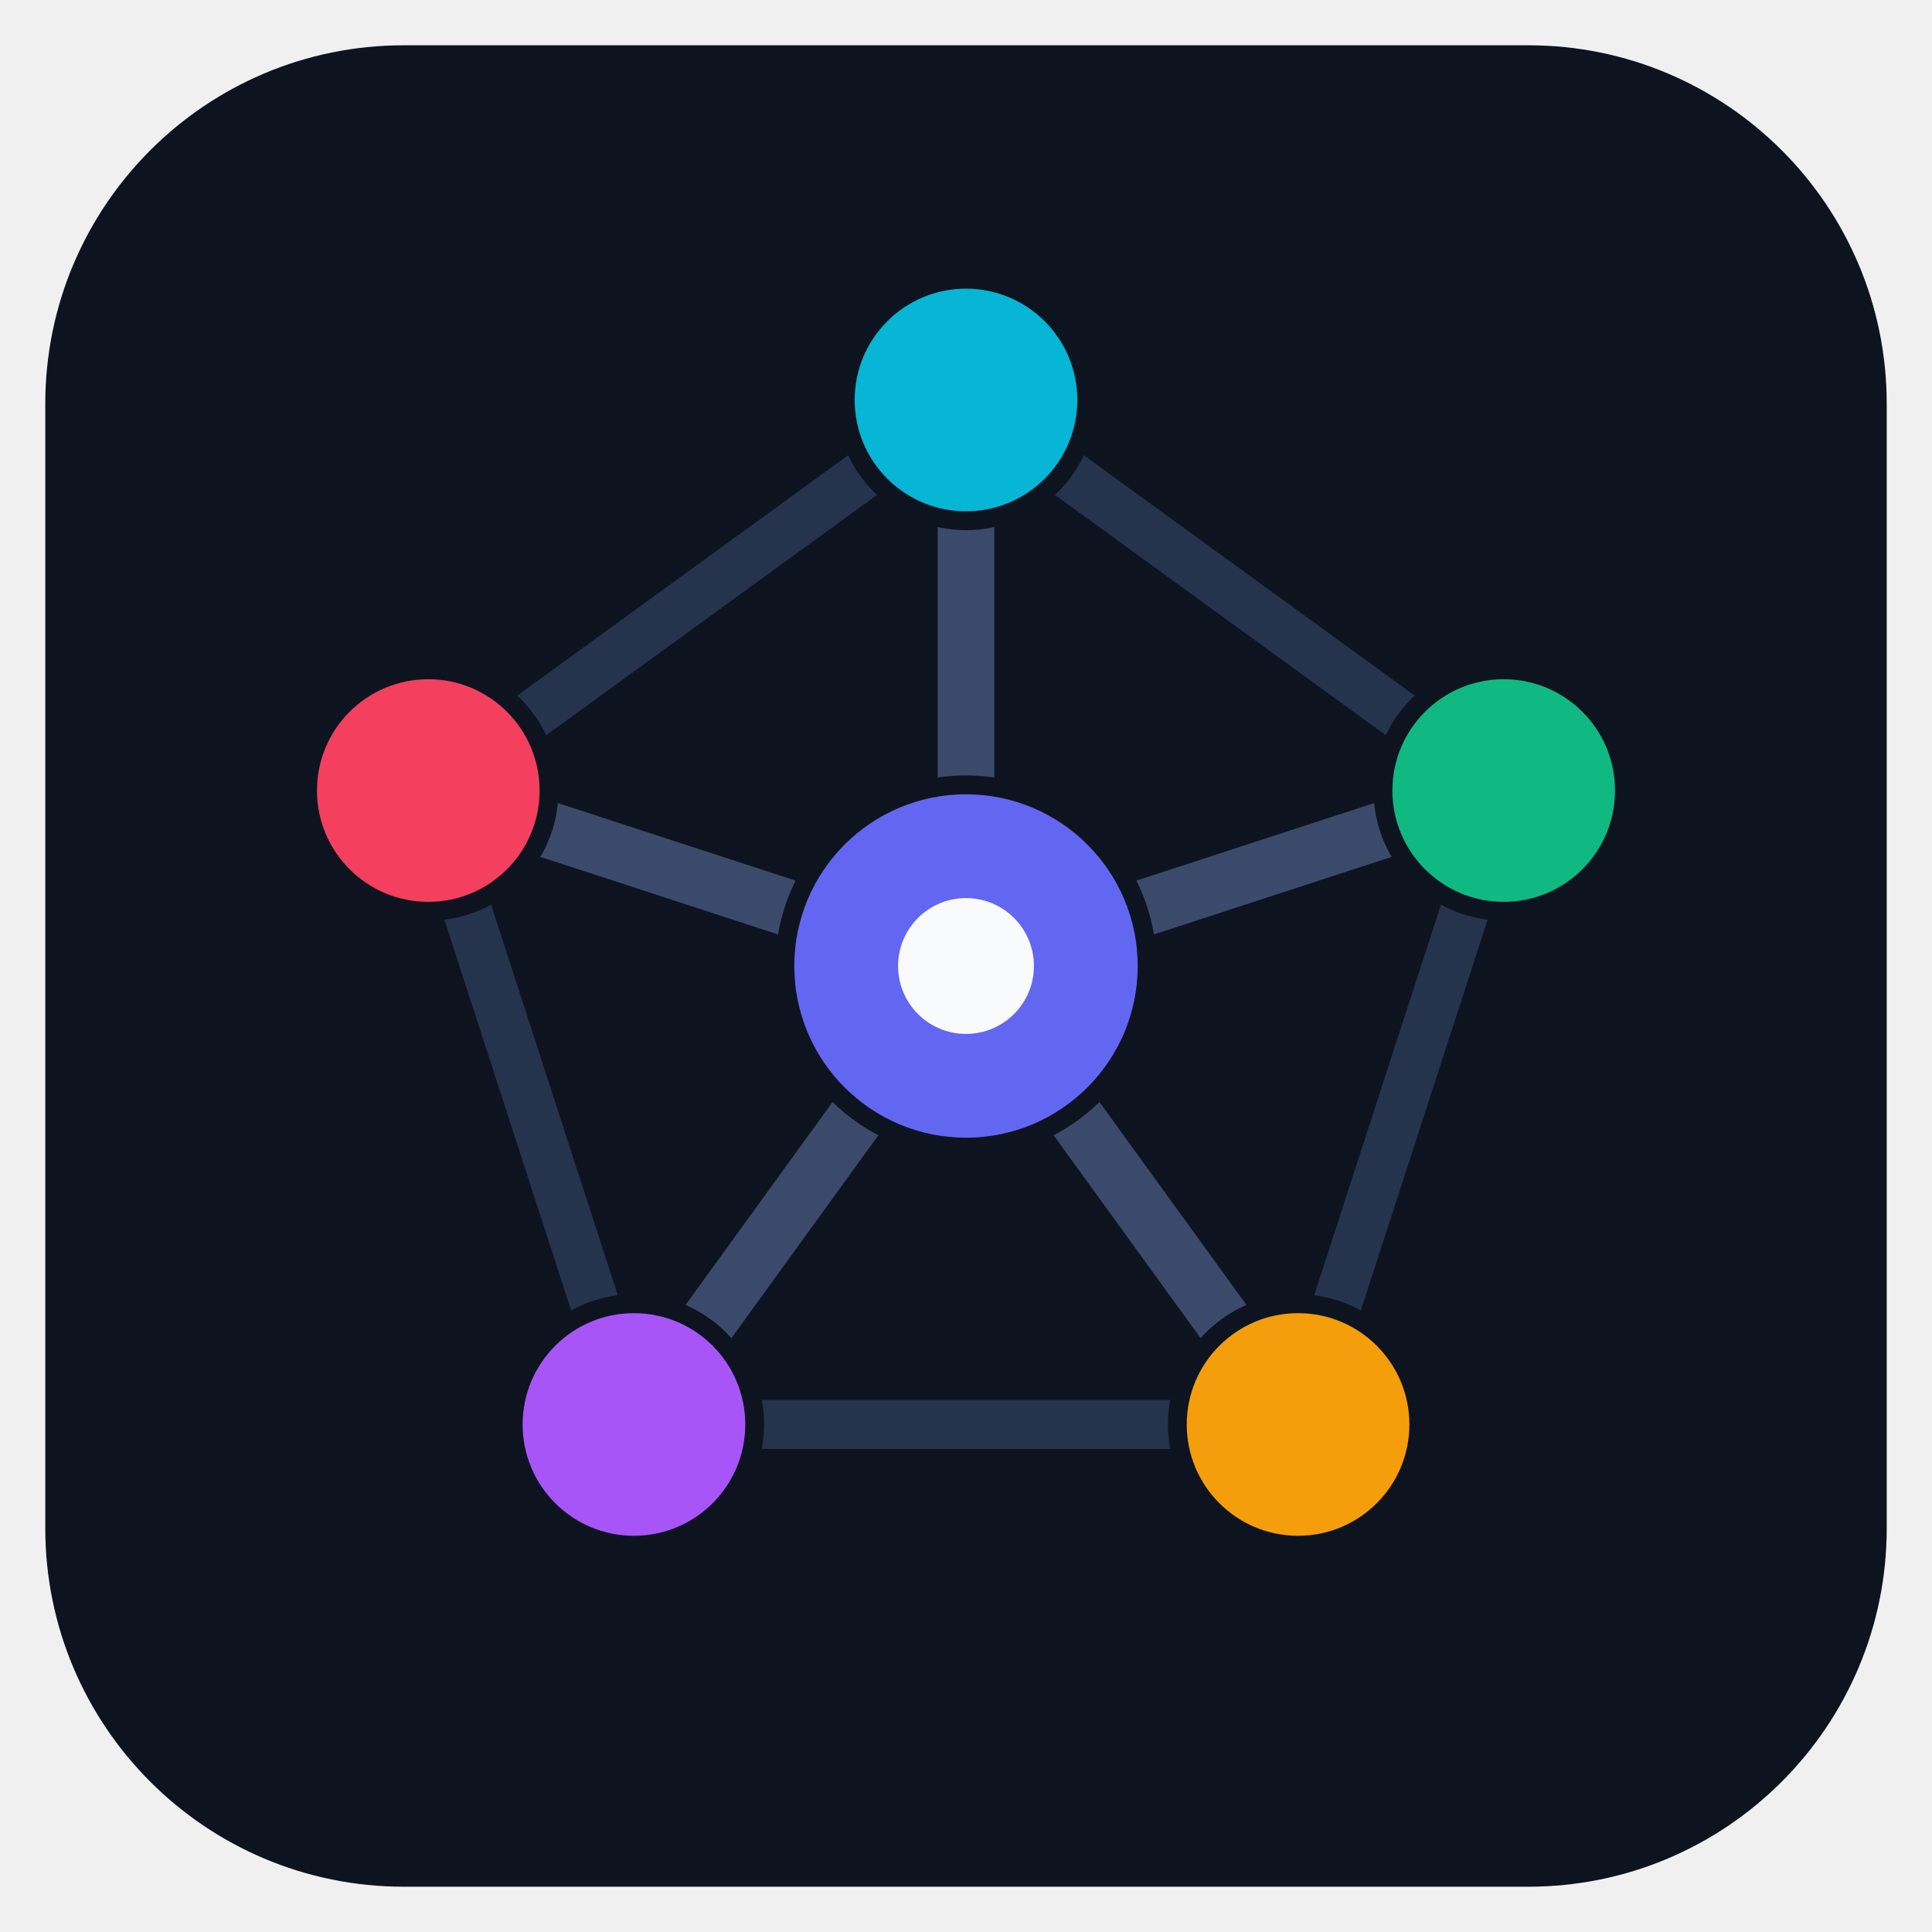
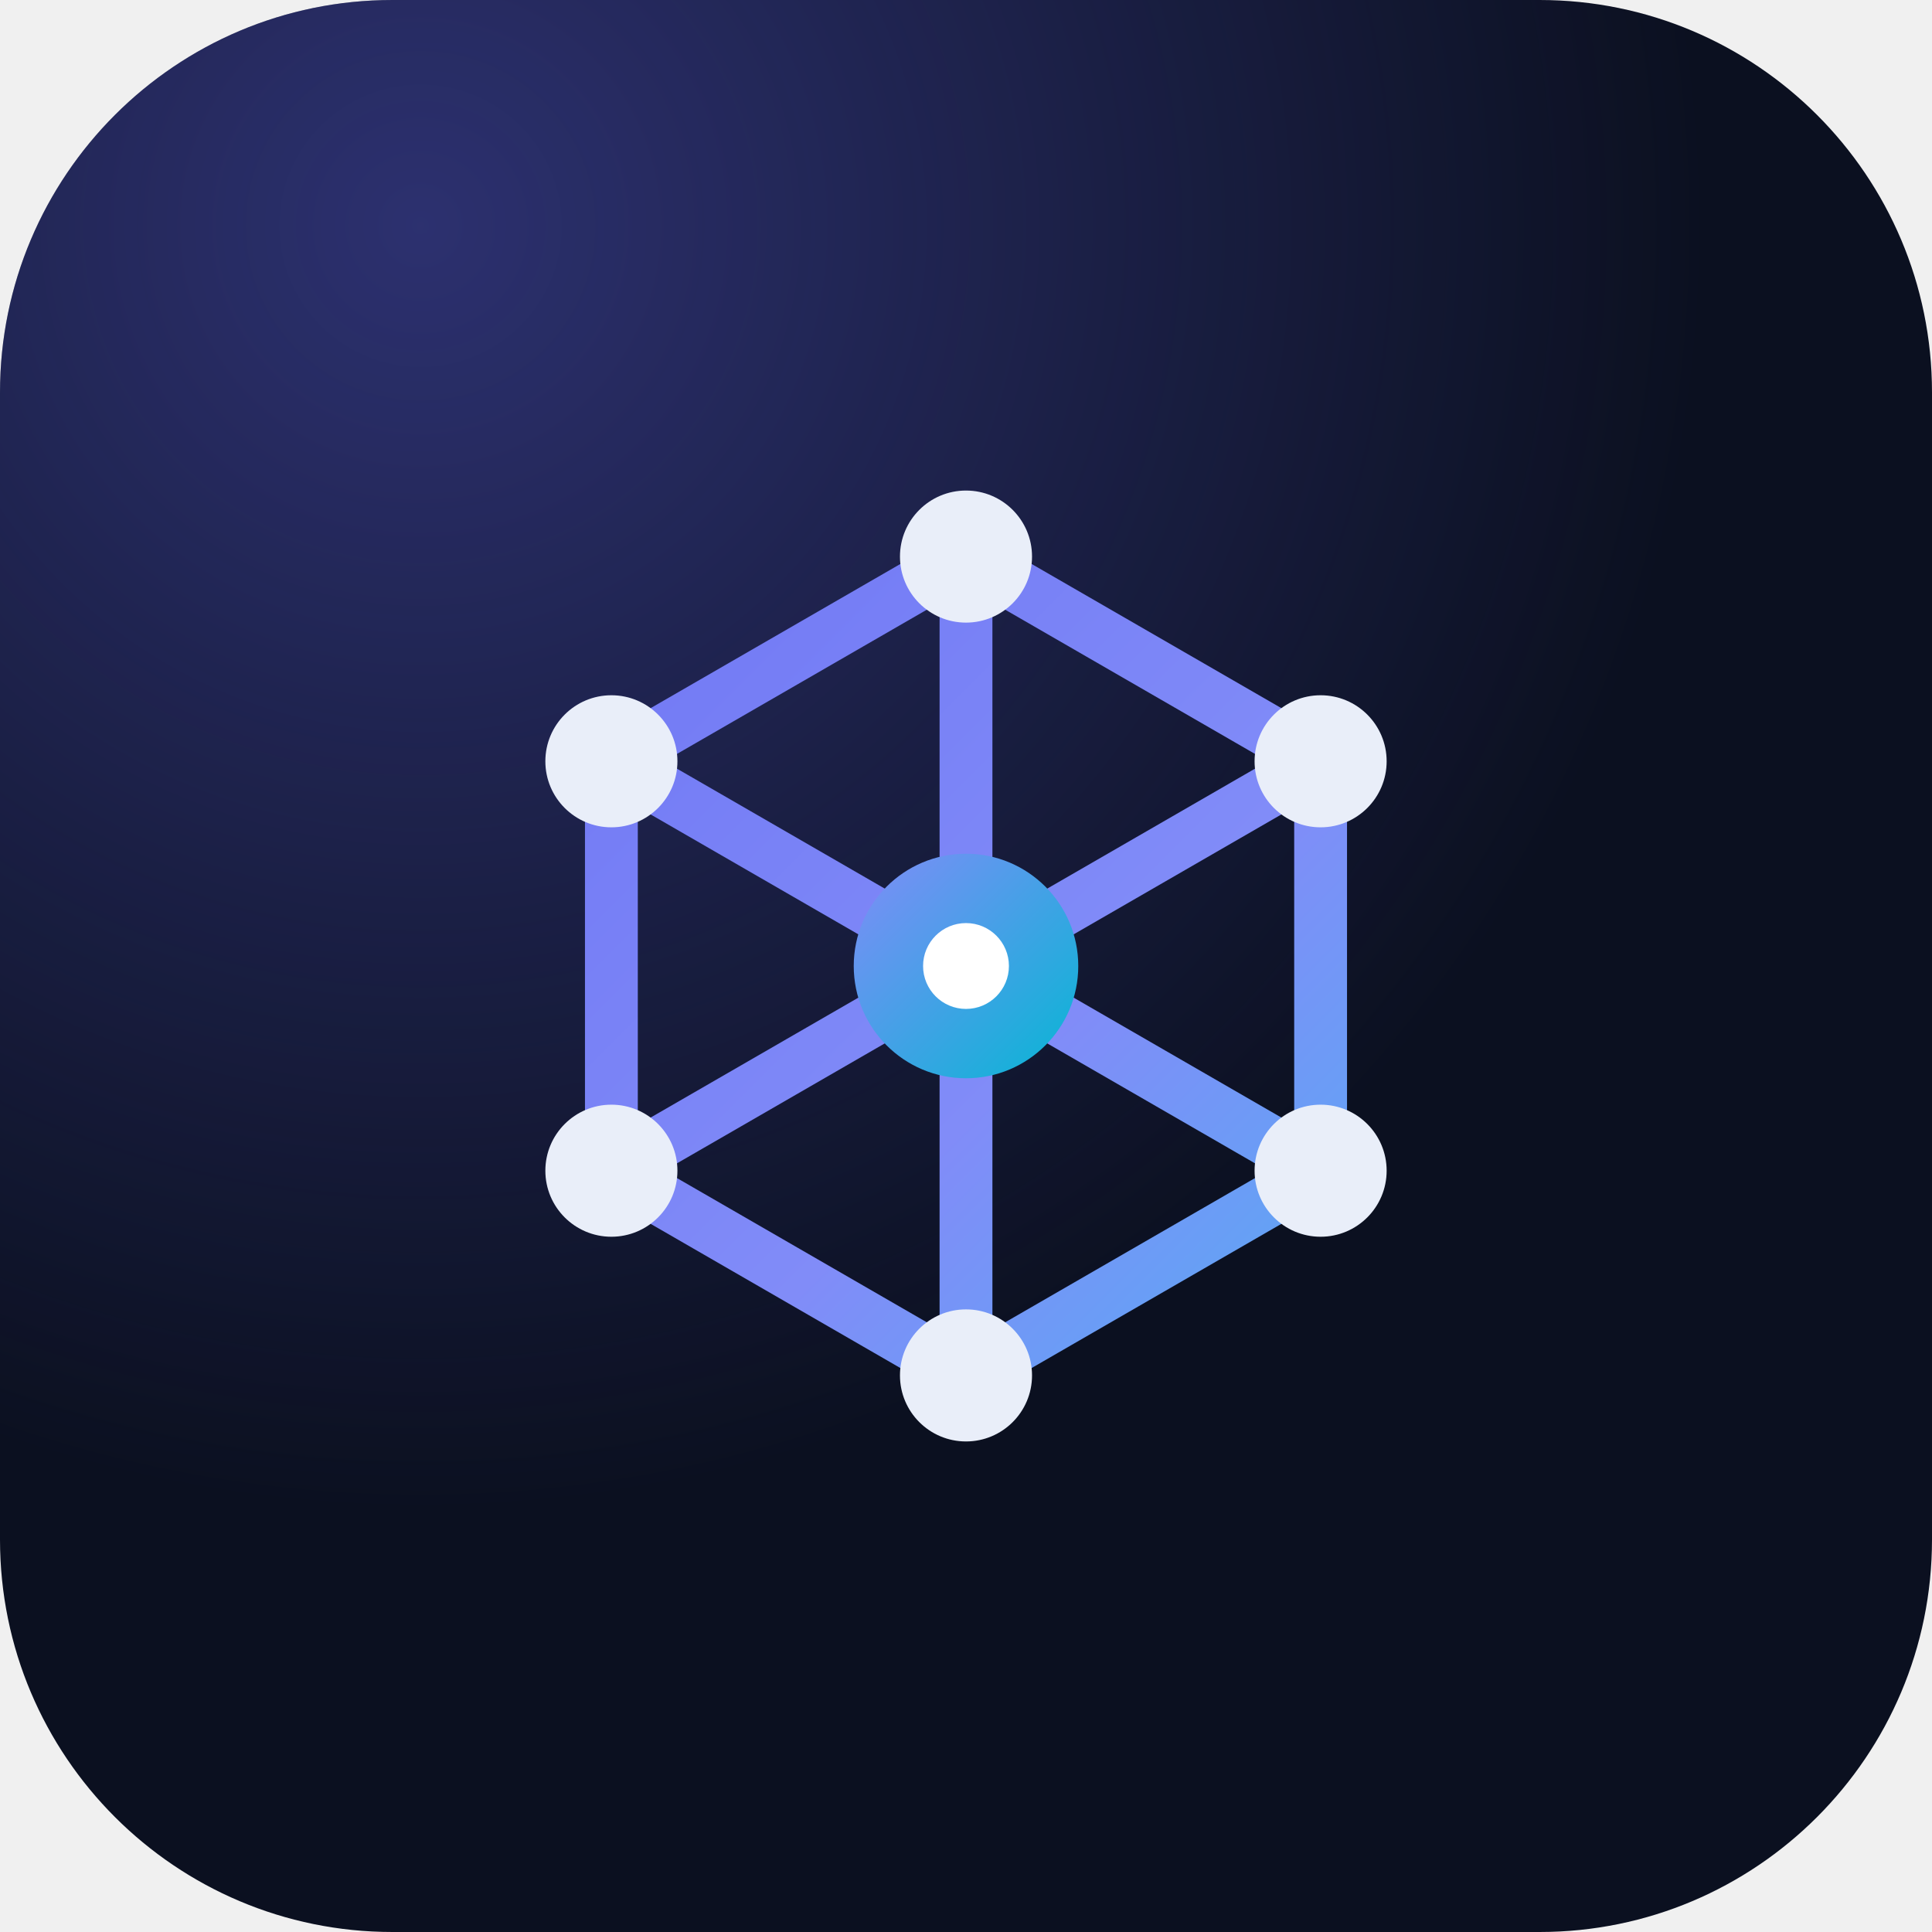
- <svg xmlns="http://www.w3.org/2000/svg" viewBox="0 0 1024 1024">
-   <rect x="24" y="24" width="976" height="976" rx="190" fill="#0d1420" />
-   <line x1="512" y1="212" x2="797" y2="419" stroke="#26334d" stroke-width="26" />
-   <line x1="797" y1="419" x2="688" y2="755" stroke="#26334d" stroke-width="26" />
-   <line x1="688" y1="755" x2="336" y2="755" stroke="#26334d" stroke-width="26" />
-   <line x1="336" y1="755" x2="227" y2="419" stroke="#26334d" stroke-width="26" />
-   <line x1="227" y1="419" x2="512" y2="212" stroke="#26334d" stroke-width="26" />
-   <line x1="512" y1="512" x2="512" y2="212" stroke="#3b4a6b" stroke-width="30" />
-   <line x1="512" y1="512" x2="797" y2="419" stroke="#3b4a6b" stroke-width="30" />
-   <line x1="512" y1="512" x2="688" y2="755" stroke="#3b4a6b" stroke-width="30" />
-   <line x1="512" y1="512" x2="336" y2="755" stroke="#3b4a6b" stroke-width="30" />
-   <line x1="512" y1="512" x2="227" y2="419" stroke="#3b4a6b" stroke-width="30" />
-   <circle cx="512" cy="212" r="64" fill="#06b6d4" stroke="#0d1420" stroke-width="10" />
-   <circle cx="797" cy="419" r="64" fill="#10b981" stroke="#0d1420" stroke-width="10" />
-   <circle cx="688" cy="755" r="64" fill="#f59e0b" stroke="#0d1420" stroke-width="10" />
-   <circle cx="336" cy="755" r="64" fill="#a855f7" stroke="#0d1420" stroke-width="10" />
-   <circle cx="227" cy="419" r="64" fill="#f43f5e" stroke="#0d1420" stroke-width="10" />
-   <circle cx="512" cy="512" r="96" fill="#6366f1" stroke="#0d1420" stroke-width="10" />
-   <circle cx="512" cy="512" r="36" fill="#f8fafc" />
+ <svg xmlns="http://www.w3.org/2000/svg" viewBox="0 0 512 512">
+   <defs>
+     <radialGradient id="am-glow" cx=".22" cy=".12" r="1.1">
+       <stop offset="0" stop-color="#6366f1" stop-opacity=".38" />
+       <stop offset=".6" stop-color="#6366f1" stop-opacity="0" />
+     </radialGradient>
+   </defs>
+   <rect width="512" height="512" rx="104" fill="#0b1020" />
+   <rect width="512" height="512" rx="104" fill="url(#am-glow)" />
+   <defs>
+     <linearGradient id="am-links" x1="0" y1="0" x2="240" y2="240" gradientUnits="userSpaceOnUse">
+       <stop offset="0" stop-color="#6366f1" />
+       <stop offset=".55" stop-color="#818cf8" />
+       <stop offset="1" stop-color="#22d3ee" />
+     </linearGradient>
+     <linearGradient id="am-hub" x1="0" y1="0" x2="1" y2="1">
+       <stop offset="0" stop-color="#818cf8" />
+       <stop offset="1" stop-color="#06b6d4" />
+     </linearGradient>
+   </defs>
+   <g transform="translate(46 46) scale(1.75)">
+     <g stroke="url(#am-links)" stroke-width="8" stroke-linecap="round" stroke-linejoin="round" fill="none">
+       <polygon points="120,58 173.7,89 173.7,151 120,182 66.3,151 66.3,89" />
+       <line x1="120" y1="120" x2="120" y2="58" />
+       <line x1="120" y1="120" x2="173.7" y2="89" />
+       <line x1="120" y1="120" x2="173.7" y2="151" />
+       <line x1="120" y1="120" x2="120" y2="182" />
+       <line x1="120" y1="120" x2="66.3" y2="151" />
+       <line x1="120" y1="120" x2="66.3" y2="89" />
+     </g>
+     <g fill="#e9eef9">
+       <circle cx="120" cy="58" r="10" />
+       <circle cx="173.7" cy="89" r="10" />
+       <circle cx="173.7" cy="151" r="10" />
+       <circle cx="120" cy="182" r="10" />
+       <circle cx="66.3" cy="151" r="10" />
+       <circle cx="66.3" cy="89" r="10" />
+     </g>
+     <circle cx="120" cy="120" r="17" fill="url(#am-hub)" />
+     <circle cx="120" cy="120" r="6.5" fill="#ffffff" />
+   </g>
</svg>
